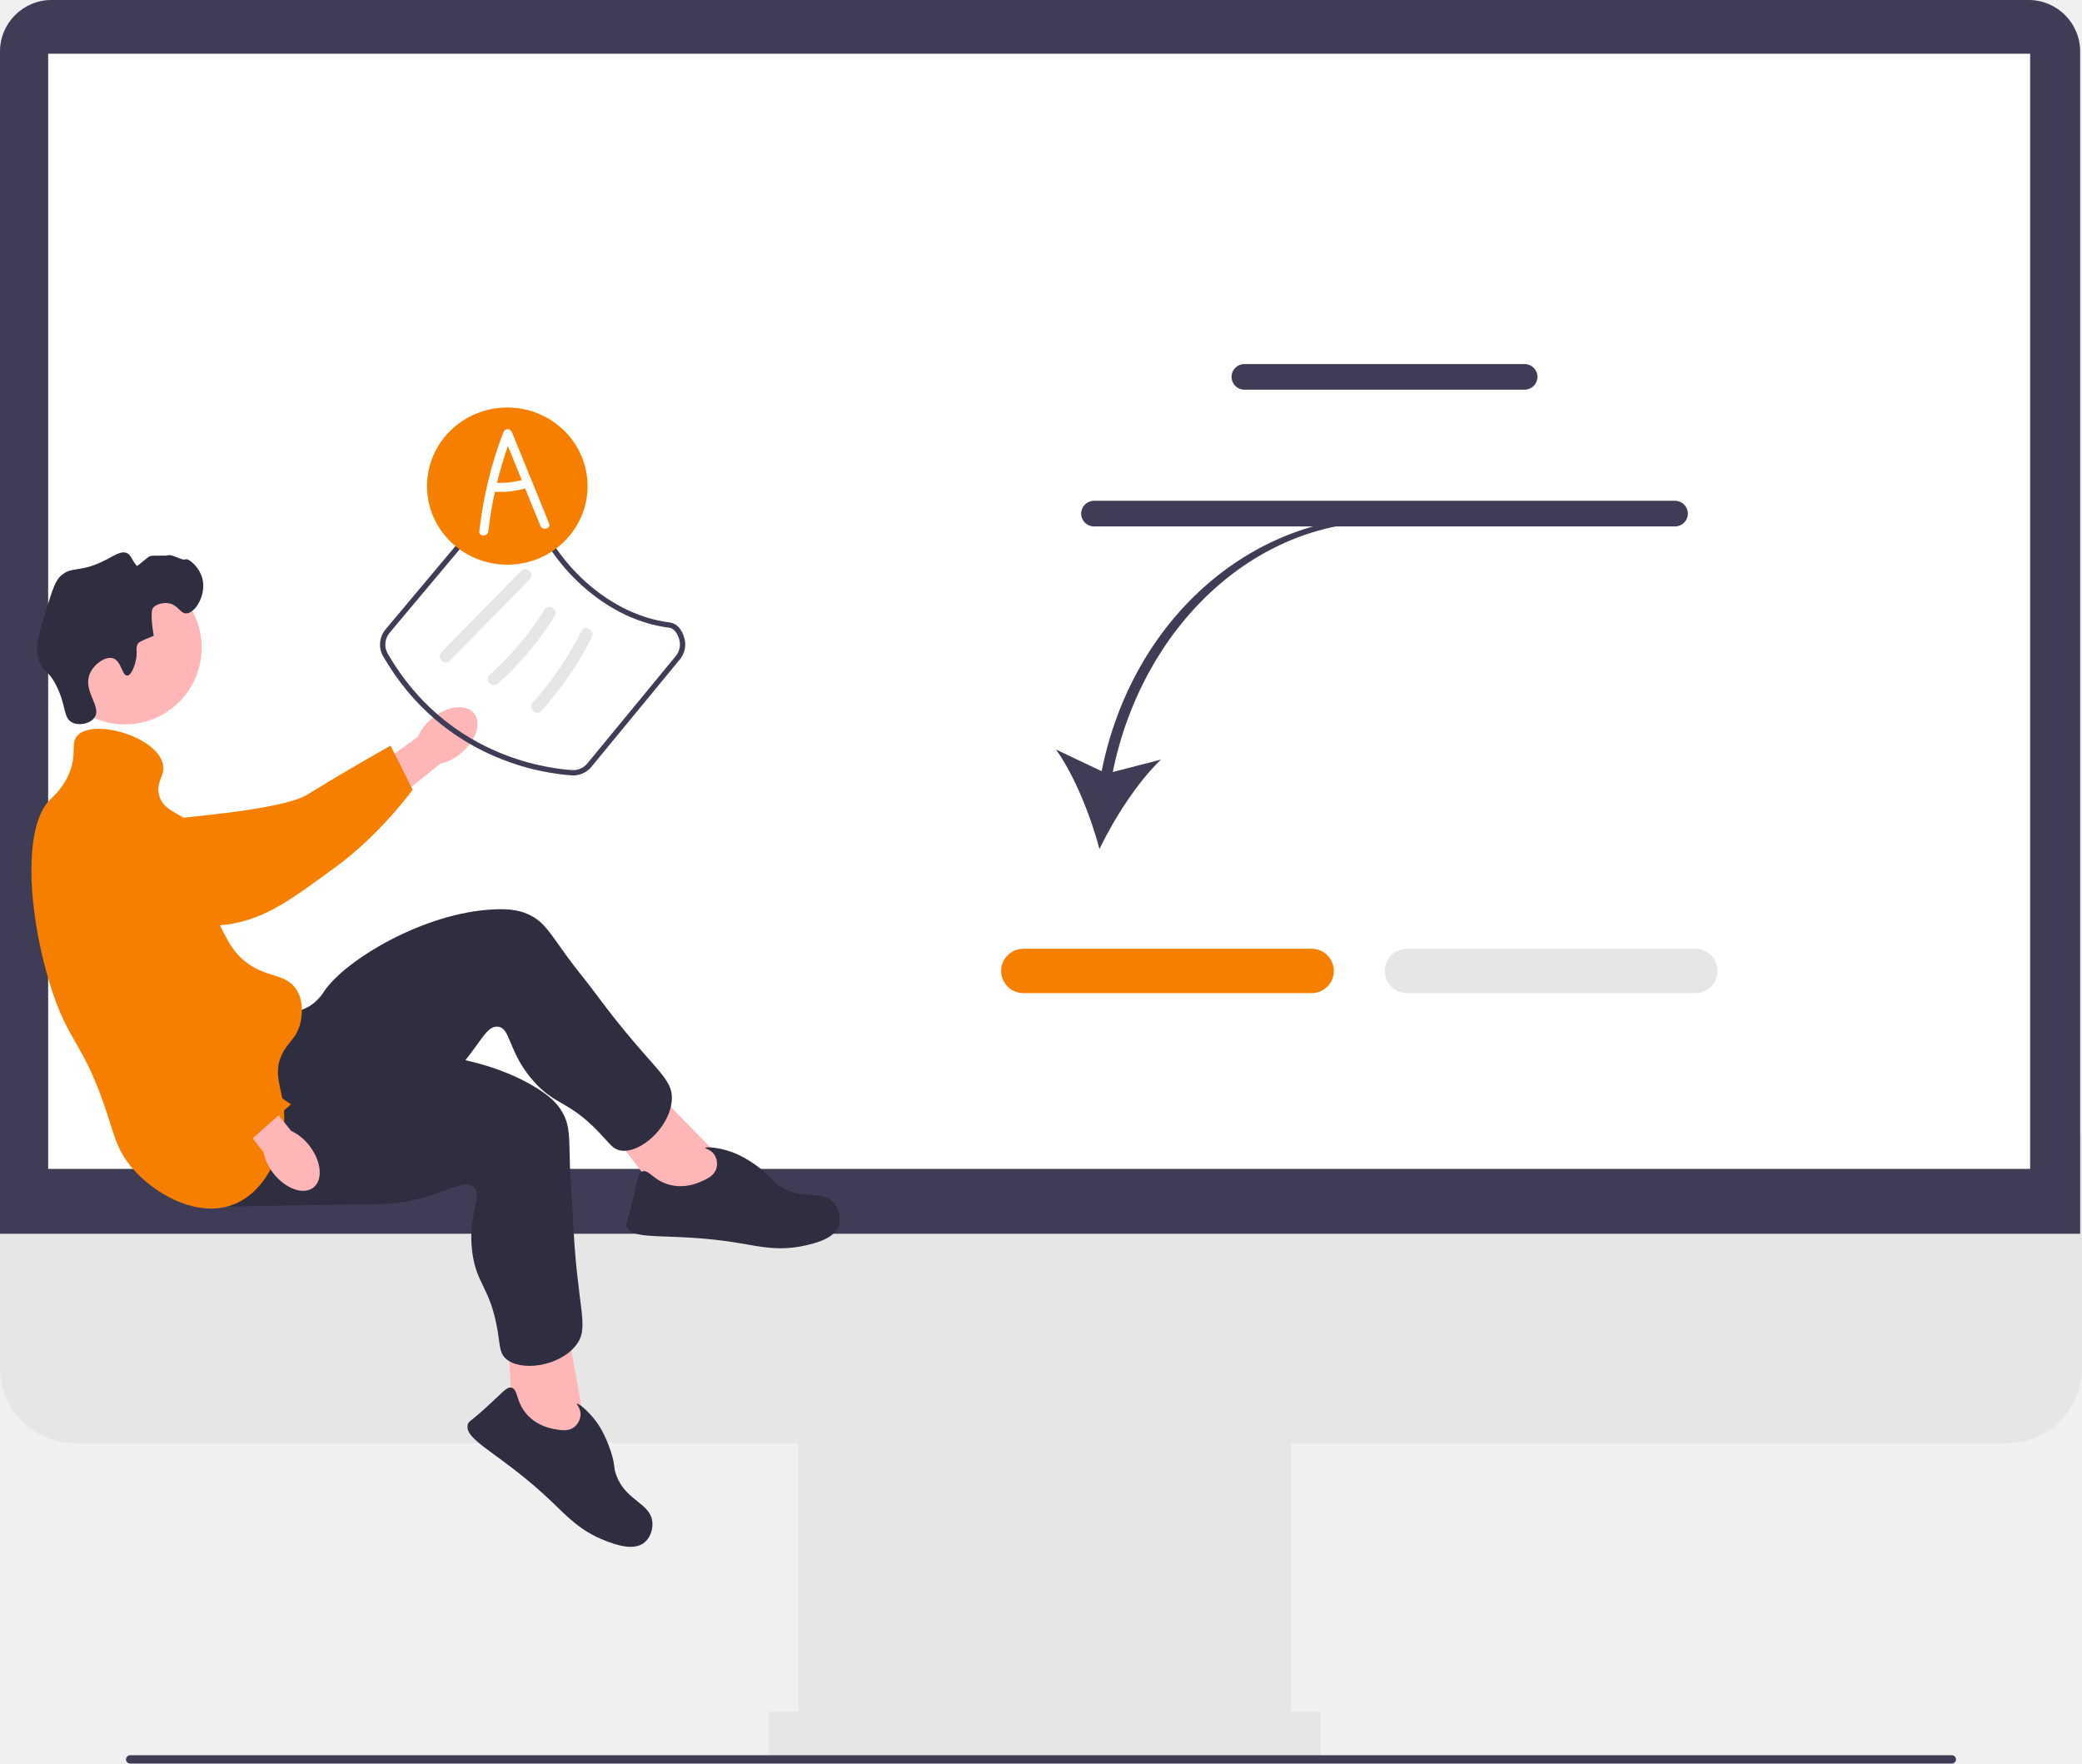
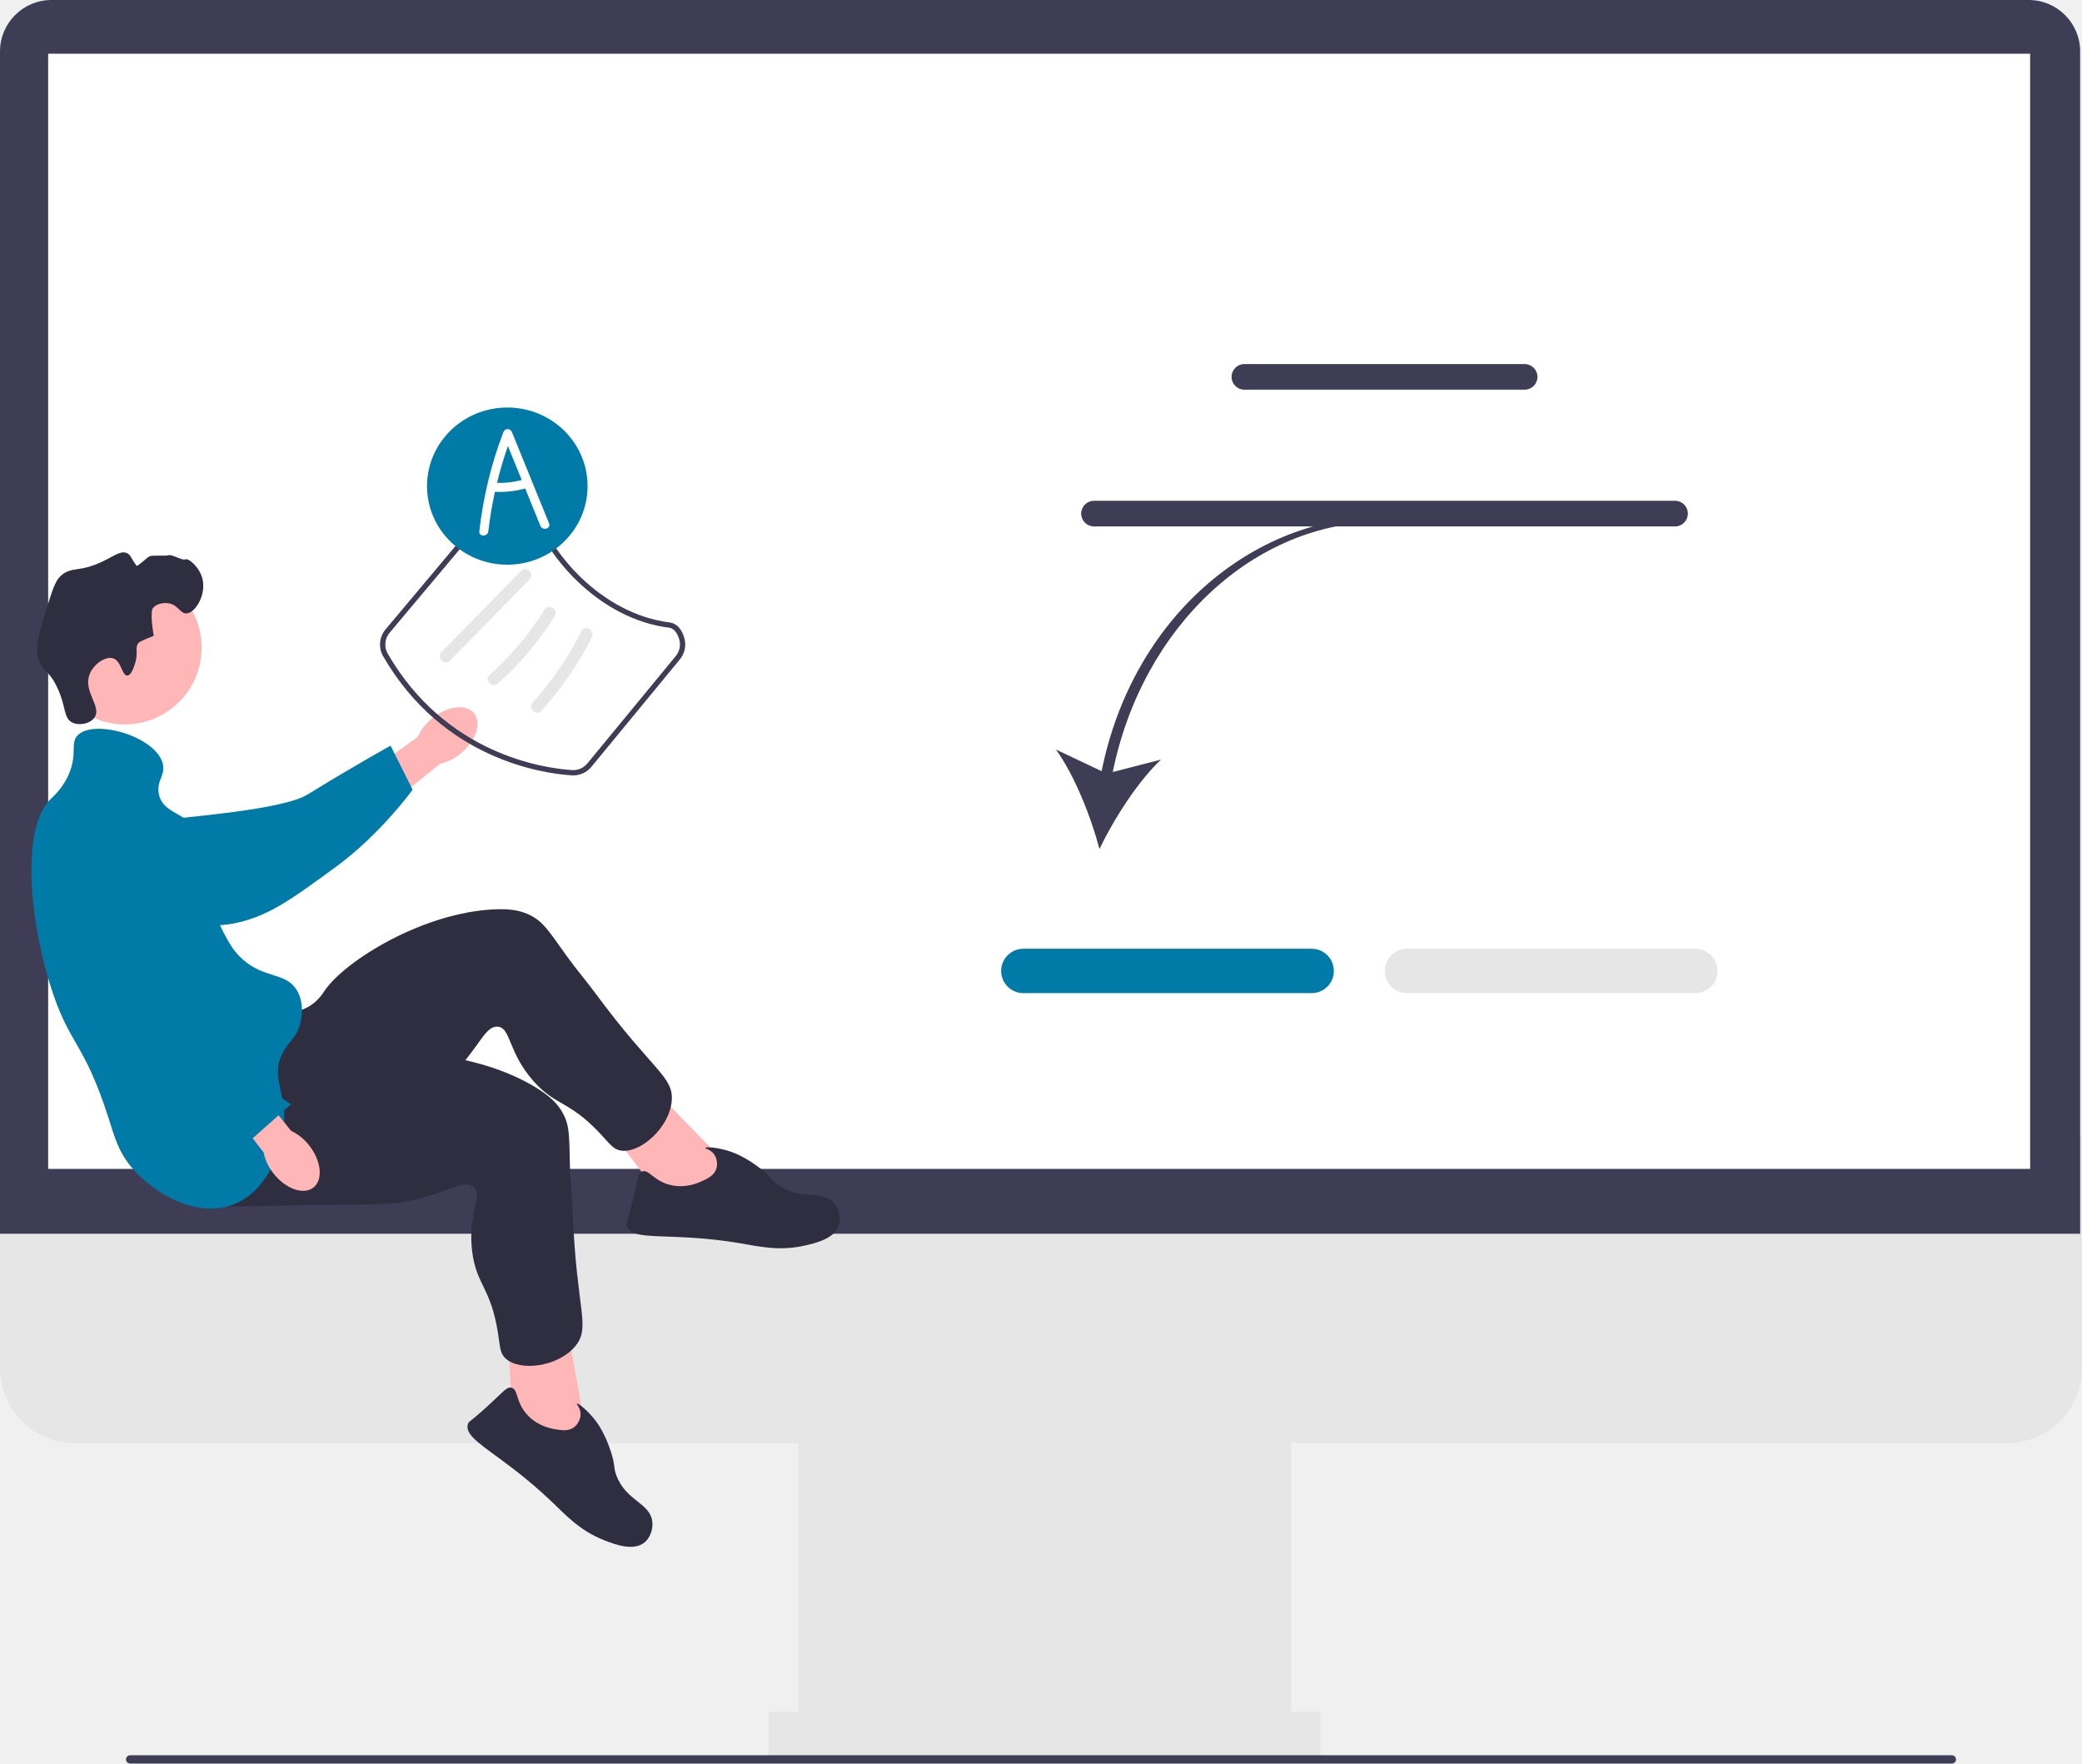
<svg xmlns="http://www.w3.org/2000/svg" width="596.912" height="505.575" viewBox="0 0 596.912 505.575">
  <g>
    <path d="M575.427,413.696H21.485c-11.847,0-21.485-9.638-21.485-21.485v-66.671H596.912v66.671c0,11.847-9.638,21.485-21.485,21.485Z" fill="#e6e6e6" />
    <rect x="228.887" y="402.544" width="141.262" height="100.901" fill="#e6e6e6" />
    <rect x="220.39" y="490.7" width="158.256" height="12.745" fill="#e6e6e6" />
    <path d="M596.381,353.686H0V14.744C0,6.614,6.614,0,14.744,0H581.637c8.13,0,14.744,6.614,14.744,14.744V353.686Z" fill="#3f3d56" />
    <rect x="13.808" y="15.401" width="568.234" height="319.698" fill="#fff" />
  </g>
  <g>
    <path id="uuid-25324785-d0f2-4f1c-ad19-f4bb5410ff47-504" d="M123.853,205.949c4.349-3.594,9.729-4.263,12.015-1.494,2.287,2.768,.614,7.924-3.737,11.519-1.718,1.46-3.761,2.487-5.958,2.995l-18.62,14.994-6.85-8.888,19.083-13.838c.914-2.062,2.308-3.875,4.066-5.288Z" fill="#ffb6b6" />
-     <path d="M16.233,239.779c-.009-.663-.003-6.447,4.279-10.103,4.919-4.199,11.86-2.5,14.294-1.904,5.624,1.377,6.085,3.79,11.366,6.268,9.88,4.637-2.499,2.264,3.38,.777,2.035-.515,31.312-2.545,38.6-7.031,14.174-8.724,23.831-14.013,23.831-14.013l6.313,12.626s-9.129,12.694-21.977,22.097c-13.179,9.646-19.769,14.469-29.783,16.332-.862,.16-22.072,3.782-39.155-8.981-3.897-2.911-11.036-8.245-11.147-16.07Z" fill="#f77f00" />
+     <path d="M16.233,239.779c-.009-.663-.003-6.447,4.279-10.103,4.919-4.199,11.86-2.5,14.294-1.904,5.624,1.377,6.085,3.79,11.366,6.268,9.88,4.637-2.499,2.264,3.38,.777,2.035-.515,31.312-2.545,38.6-7.031,14.174-8.724,23.831-14.013,23.831-14.013l6.313,12.626s-9.129,12.694-21.977,22.097c-13.179,9.646-19.769,14.469-29.783,16.332-.862,.16-22.072,3.782-39.155-8.981-3.897-2.911-11.036-8.245-11.147-16.07Z" fill="#007BA7" />
    <circle cx="35.816" cy="185.675" r="21.993" fill="#ffb6b6" />
    <g>
      <polygon points="208.055 333.43 185.405 310.246 173.714 322.442 190.588 344.671 207.326 346.586 208.055 333.43" fill="#ffb6b6" />
      <path d="M78.726,289.954c1.325,.11,5.535,.953,9.558-1.26,2.746-1.511,4.155-3.757,4.63-4.472,5.901-8.863,28.552-22.684,48.881-23.535,4.604-.193,7.634,.341,10.388,1.776,3.905,2.036,5.464,4.952,10.42,11.783,2.711,3.737,5.71,7.257,8.454,10.97,16.062,21.736,22.151,23.443,21.529,30.411-.691,7.732-9.029,15.067-14.571,14.22-2.27-.347-3.149-1.925-6.181-5.12-8.891-9.368-12.57-7.637-18.9-14.812-7.391-8.377-6.423-15.323-10.279-15.591-3.576-.249-5.095,5.677-12.729,13.548-3.493,3.602-5.98,5.254-13.559,10.511-29.511,20.473-29.982,21.912-35.937,23.544-2.606,.714-21.1,5.785-27.688-2.284-10.31-12.627,14.046-50.682,25.983-49.69Z" fill="#2f2e41" />
      <path d="M201.13,338.669c1.666-.748,3.614-1.623,4.24-3.634,.424-1.361,.18-3.039-.697-4.198-1.011-1.338-2.508-1.514-2.448-1.751,.092-.36,3.632-.22,7.517,1.154,.733,.259,4.055,1.473,8.28,4.772,3.385,2.643,2.93,3.173,5.053,4.697,6.516,4.678,12.628,.991,16.154,5.378,1.361,1.693,1.941,4.097,1.369,6.04-1.15,3.903-6.743,5.246-9.8,5.94-7.362,1.67-12.933,.307-18.752-.674-19.787-3.334-30.904-.298-32.392-4.881-.282-.868,.176-.794,1.702-7.16,1.506-6.284,1.456-8.009,2.739-8.513,1.93-.757,3.227,2.688,8.089,3.867,4.309,1.045,7.865-.552,8.944-1.036Z" fill="#2f2e41" />
    </g>
    <g>
      <polygon points="167.788 409.275 162.065 377.372 145.542 380.899 147.023 408.768 159.798 419.751 167.788 409.275" fill="#ffb6b6" />
      <path d="M85.188,300.678c1.034,.835,4.044,3.897,8.617,4.325,3.121,.292,5.548-.776,6.342-1.1,9.86-4.02,36.364-2.737,53.662,7.974,3.917,2.426,6.125,4.569,7.598,7.303,2.088,3.877,1.741,7.166,2.006,15.601,.145,4.614,.65,9.211,.835,13.824,1.085,27.005,5.165,31.836,.737,37.253-4.913,6.01-15.932,7.397-20.042,3.584-1.683-1.561-1.524-3.361-2.239-7.707-2.097-12.744-6.112-13.378-7.321-22.869-1.411-11.082,3.29-16.286,.25-18.673-2.819-2.214-7.404,1.836-18.141,4.063-4.913,1.019-7.899,.989-17.122,1.084-35.915,.369-37.113,1.295-42.957-.698-2.557-.872-20.707-7.062-21.628-17.438-1.44-16.237,40.082-34.049,49.402-26.526Z" fill="#2f2e41" />
      <path d="M159.116,409.722c1.798,.316,3.901,.687,5.549-.626,1.115-.888,1.855-2.414,1.781-3.865-.086-1.675-1.225-2.661-1.042-2.823,.279-.246,3.128,1.858,5.572,5.176,.461,.626,2.528,3.496,4.172,8.598,1.317,4.088,.643,4.27,1.543,6.723,2.765,7.53,9.893,7.911,10.347,13.521,.175,2.165-.694,4.48-2.26,5.767-3.143,2.584-8.525,.555-11.444-.588-7.029-2.752-10.874-7.009-15.138-11.087-14.5-13.87-25.404-17.6-24.062-22.228,.254-.876,.591-.558,5.429-4.969,4.775-4.354,5.703-5.81,7.046-5.506,2.023,.457,1.16,4.036,4.522,7.742,2.979,3.284,6.818,3.96,7.983,4.165Z" fill="#2f2e41" />
    </g>
    <path d="M38.815,189.879c.856-3.063-.219-4.179,.877-5.554,0-0,.441-.553,4.384-2.046h0c-1.163-6.75-.292-7.892-.292-7.892,1.004-1.316,3.015-1.634,4.384-1.461,2.896,.364,3.408,2.982,5.261,2.923,2.56-.081,5.63-5.205,4.677-9.646-.777-3.622-4.129-6.313-4.969-5.846-.833,.463-3.832-1.578-4.969-1.169-.777,.279-4.432-.092-5.261,.292-.905,.42-3.498,3.035-3.745,2.705-1.722-2.289-1.686-3.089-2.685-3.582-1.771-.874-3.696,.742-7.015,2.338-6.83,3.285-8.829,1.325-11.984,4.092-1.594,1.398-2.448,4.069-4.092,9.353-2.299,7.391-3.449,11.086-2.338,14.615,1.132,3.598,2.8,2.815,5.261,7.892,2.74,5.651,1.796,8.936,4.384,10.23,2.001,1,5.216,.364,6.43-1.461,2.079-3.125-3.294-7.352-1.461-12.276,1.125-3.023,4.595-5.315,6.723-4.677,2.406,.722,2.583,5.036,4.092,4.969,1.292-.057,2.189-3.266,2.338-3.8Z" fill="#2f2e41" />
-     <path d="M22.154,210.924c4.5-5.046,22.832,.177,24.553,8.184,.708,3.294-1.905,4.684-1.169,8.476,1.076,5.547,7.169,5.169,11.692,10.815,6.421,8.016-.194,15.852,7.015,29.229,1.54,2.859,2.839,5.268,5.554,7.6,6.23,5.351,12.027,3.516,15.199,8.476,2.372,3.71,1.397,8.282,1.169,9.353-.936,4.392-3.473,5.462-5.261,9.061-2.975,5.988,.393,10.384,.585,17.538,.239,8.951-4.517,21.358-14.03,25.429-10.687,4.574-23.577-3.001-29.814-10.523-3.722-4.488-4.802-8.628-6.43-13.738-7.277-22.837-11.388-20.772-16.953-38.875-6.362-20.695-7.612-44.941,0-52.613,1.009-1.017,3.786-3.367,5.554-7.6,2.379-5.695,.324-8.556,2.338-10.815Z" fill="#f77f00" />
+     <path d="M22.154,210.924c4.5-5.046,22.832,.177,24.553,8.184,.708,3.294-1.905,4.684-1.169,8.476,1.076,5.547,7.169,5.169,11.692,10.815,6.421,8.016-.194,15.852,7.015,29.229,1.54,2.859,2.839,5.268,5.554,7.6,6.23,5.351,12.027,3.516,15.199,8.476,2.372,3.71,1.397,8.282,1.169,9.353-.936,4.392-3.473,5.462-5.261,9.061-2.975,5.988,.393,10.384,.585,17.538,.239,8.951-4.517,21.358-14.03,25.429-10.687,4.574-23.577-3.001-29.814-10.523-3.722-4.488-4.802-8.628-6.43-13.738-7.277-22.837-11.388-20.772-16.953-38.875-6.362-20.695-7.612-44.941,0-52.613,1.009-1.017,3.786-3.367,5.554-7.6,2.379-5.695,.324-8.556,2.338-10.815Z" fill="#007BA7" />
    <g>
      <path id="uuid-91308677-eda7-42a2-9f2e-a07e84038198-505" d="M88.653,328.391c3.489,4.433,4.03,9.827,1.208,12.047-2.822,2.22-7.937,.426-11.427-4.01-1.418-1.753-2.396-3.819-2.852-6.028l-14.547-18.971,7.517-5.733,14.911,18.503c2.04,.962,3.819,2.4,5.19,4.191Z" fill="#ffb6b6" />
-       <path d="M35.377,230.155c.647-.145,6.311-1.319,10.763,2.127,5.115,3.959,4.867,11.1,4.78,13.605-.201,5.786-2.468,6.73-3.817,12.406-2.524,10.619,2.283,20.487,4.938,25.939,.919,1.887,3.872,7.662,9.75,13.881,11.432,12.095,21.632,18.46,21.632,18.46l-10.958,9.74s-17.455-5.32-29.282-15.979c-12.132-10.934-30.789-49.619-34.657-59.043-.333-.812,4.385,12.382,13.393-6.946,2.055-4.409,5.82-12.486,13.457-14.192Z" fill="#f77f00" />
+       <path d="M35.377,230.155c.647-.145,6.311-1.319,10.763,2.127,5.115,3.959,4.867,11.1,4.78,13.605-.201,5.786-2.468,6.73-3.817,12.406-2.524,10.619,2.283,20.487,4.938,25.939,.919,1.887,3.872,7.662,9.75,13.881,11.432,12.095,21.632,18.46,21.632,18.46l-10.958,9.74s-17.455-5.32-29.282-15.979c-12.132-10.934-30.789-49.619-34.657-59.043-.333-.812,4.385,12.382,13.393-6.946,2.055-4.409,5.82-12.486,13.457-14.192Z" fill="#007BA7" />
    </g>
  </g>
  <g>
    <path d="M315.838,221.081l-13.084-6.198c5.366,7.489,9.99,19.185,12.466,28.493,4.191-8.67,10.948-19.278,17.636-25.614l-13.828,3.557c8.521-41.76,40.569-71.739,77.27-71.739l.52-1.508c-38.334,0-72.28,29.564-80.98,73.01Z" fill="#3f3d56" />
-     <path d="M376.057,284.71h-82.668c-3.506,0-6.359-2.853-6.359-6.359s2.853-6.359,6.359-6.359h82.668c3.506,0,6.359,2.853,6.359,6.359s-2.853,6.359-6.359,6.359Z" fill="#f77f00" />
+     <path d="M376.057,284.71h-82.668c-3.506,0-6.359-2.853-6.359-6.359s2.853-6.359,6.359-6.359h82.668c3.506,0,6.359,2.853,6.359,6.359s-2.853,6.359-6.359,6.359Z" fill="#007BA7" />
    <path d="M486.057,284.71h-82.668c-3.506,0-6.359-2.853-6.359-6.359s2.853-6.359,6.359-6.359h82.668c3.506,0,6.359,2.853,6.359,6.359s-2.853,6.359-6.359,6.359Z" fill="#e6e6e6" />
  </g>
  <g>
    <path d="M437.118,111.717h-80.357c-2.026,0-3.674-1.648-3.674-3.674s1.648-3.674,3.674-3.674h80.357c2.026,0,3.674,1.648,3.674,3.674s-1.648,3.674-3.674,3.674Z" fill="#3f3d56" />
    <path d="M480.239,150.915h-166.598c-2.026,0-3.674-1.648-3.674-3.674s1.648-3.674,3.674-3.674h166.598c2.026,0,3.674,1.648,3.674,3.674,0,2.026-1.648,3.674-3.674,3.674Z" fill="#3f3d56" />
  </g>
  <path d="M36.121,504.385c0,.66,.53,1.19,1.19,1.19H559.601c.66,0,1.19-.53,1.19-1.19,0-.66-.53-1.19-1.19-1.19H37.311c-.66,0-1.19,.53-1.19,1.19Z" fill="#3f3d56" />
  <path d="M164.369,222.297c-.142,0-.283-.005-.425-.014-8.369-.537-37.005-4.589-54.1-34.148-1.409-2.434-1.131-5.528,.69-7.698l31.66-37.722c1.295-1.543,3.295-2.431,5.32-2.407,1.4,.033,4.715,.387,5.358,2.942,3.803,15.097,19.863,32.847,39.177,35.2,1.958,.238,3.529,1.984,4.204,4.672,.526,2.092,.04,4.248-1.335,5.916l-25.362,30.798c-1.288,1.564-3.179,2.461-5.188,2.461Zm-16.976-80.472c-1.547,0-3.052,.693-4.036,1.865l-31.66,37.722c-1.413,1.683-1.629,4.079-.54,5.962,16.719,28.907,44.705,32.868,52.884,33.393,1.67,.112,3.274-.6,4.343-1.897l25.363-30.798c1.065-1.292,1.441-2.961,1.034-4.581-.398-1.586-1.373-3.347-2.916-3.535-19.952-2.43-36.54-20.753-40.466-36.335-.318-1.262-2.232-1.755-3.918-1.795-.03-.001-.06-.001-.09-.001Z" fill="#3f3d56" />
  <path d="M129.03,189.376l22.826-23.273c1.56-1.591-.884-4.039-2.446-2.446l-22.826,23.273c-1.56,1.591,.884,4.039,2.446,2.446h0Z" fill="#e6e6e6" />
  <path d="M142.806,195.933c6.3-5.646,11.774-12.184,16.256-19.358,1.183-1.894-1.809-3.632-2.987-1.746-4.334,6.935-9.626,13.199-15.715,18.657-1.661,1.489,.792,3.929,2.446,2.446h0Z" fill="#e6e6e6" />
  <path d="M155.223,203.784c5.736-6.353,10.618-13.444,14.461-21.093,.997-1.984-1.986-3.738-2.987-1.746-3.714,7.39-8.378,14.253-13.92,20.393-1.489,1.649,.951,4.103,2.446,2.446h0Z" fill="#e6e6e6" />
  <g>
-     <ellipse cx="145.443" cy="139.357" rx="23.013" ry="22.528" fill="#f77f00" />
+     <ellipse cx="145.443" cy="139.357" rx="23.013" ry="22.528" fill="#007BA7" />
    <path d="M157.417,150.043c-3.539-8.702-7.079-17.403-10.618-26.105-.489-1.202-2.02-1.244-2.497,0-3.497,9.123-5.782,18.643-6.881,28.349-.187,1.653,2.404,1.64,2.59,0,.43-3.798,1.068-7.568,1.888-11.298,2.916,.153,5.857-.174,8.671-.953,1.45,3.565,2.9,7.13,4.35,10.696,.62,1.523,3.126,.857,2.497-.688Zm-14.931-11.614c.872-3.57,1.918-7.098,3.131-10.57l3.969,9.758c-2.325,.61-4.702,.882-7.1,.811Z" fill="#fff" />
  </g>
</svg>
